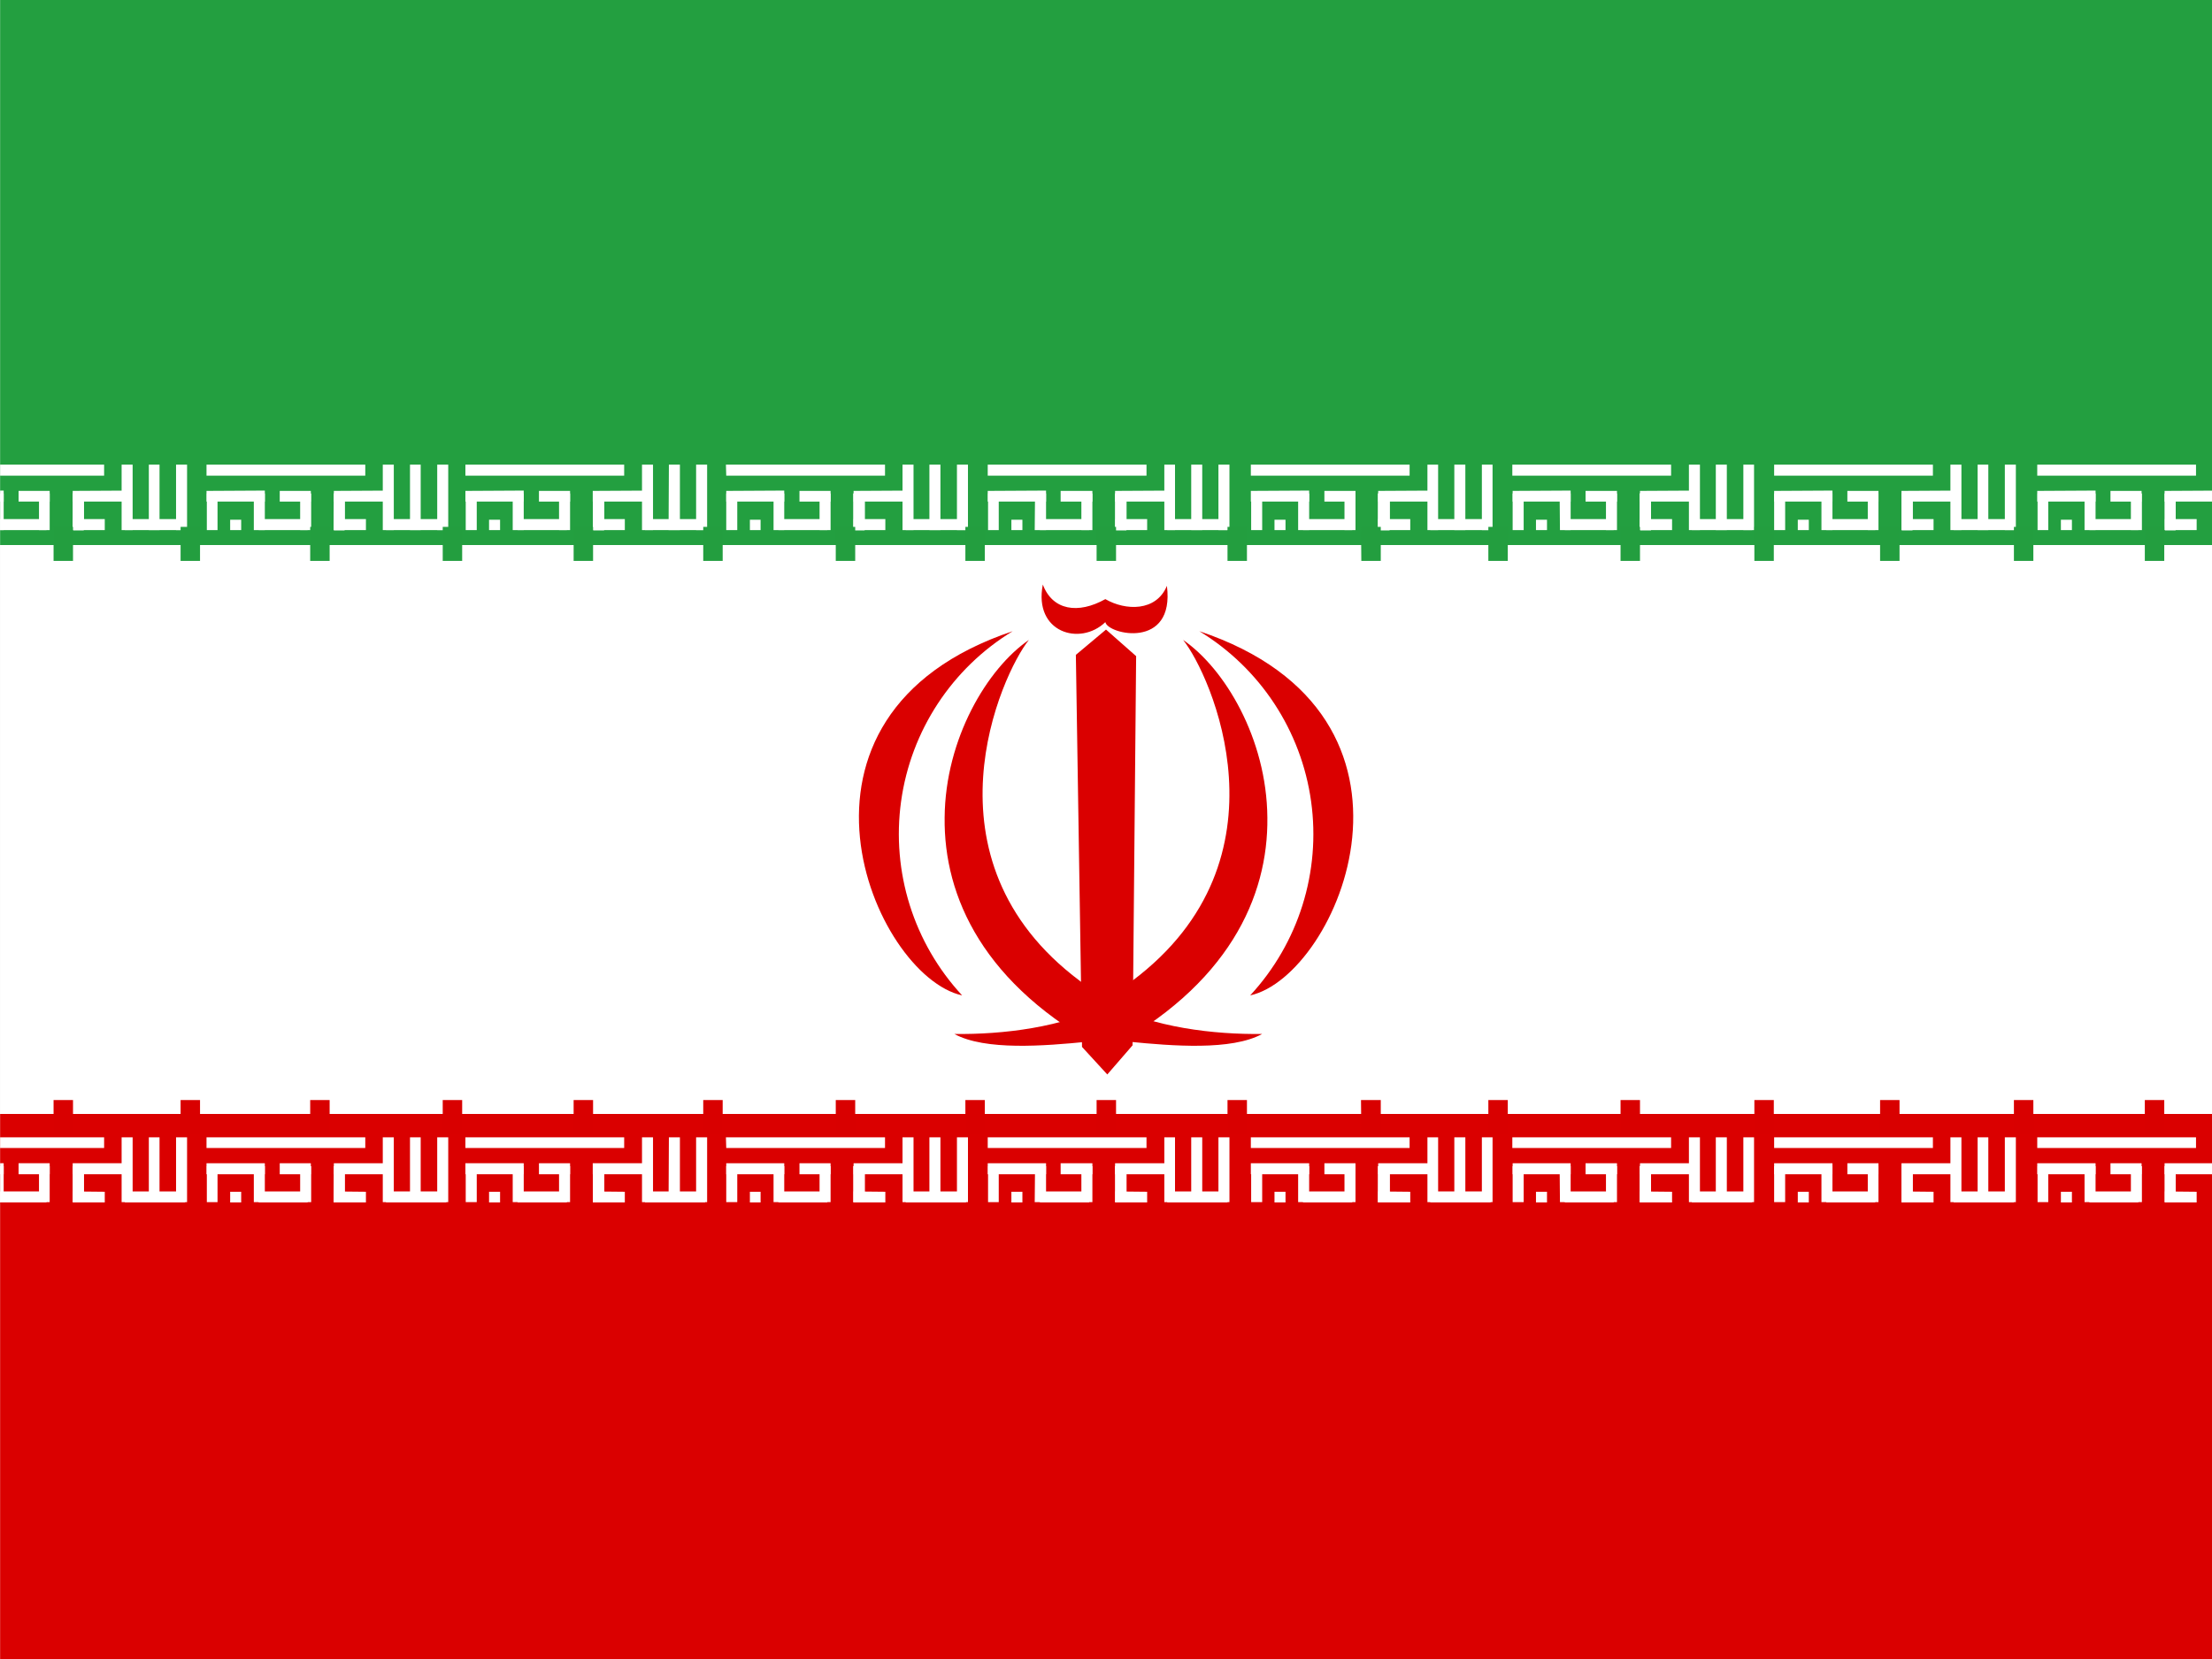
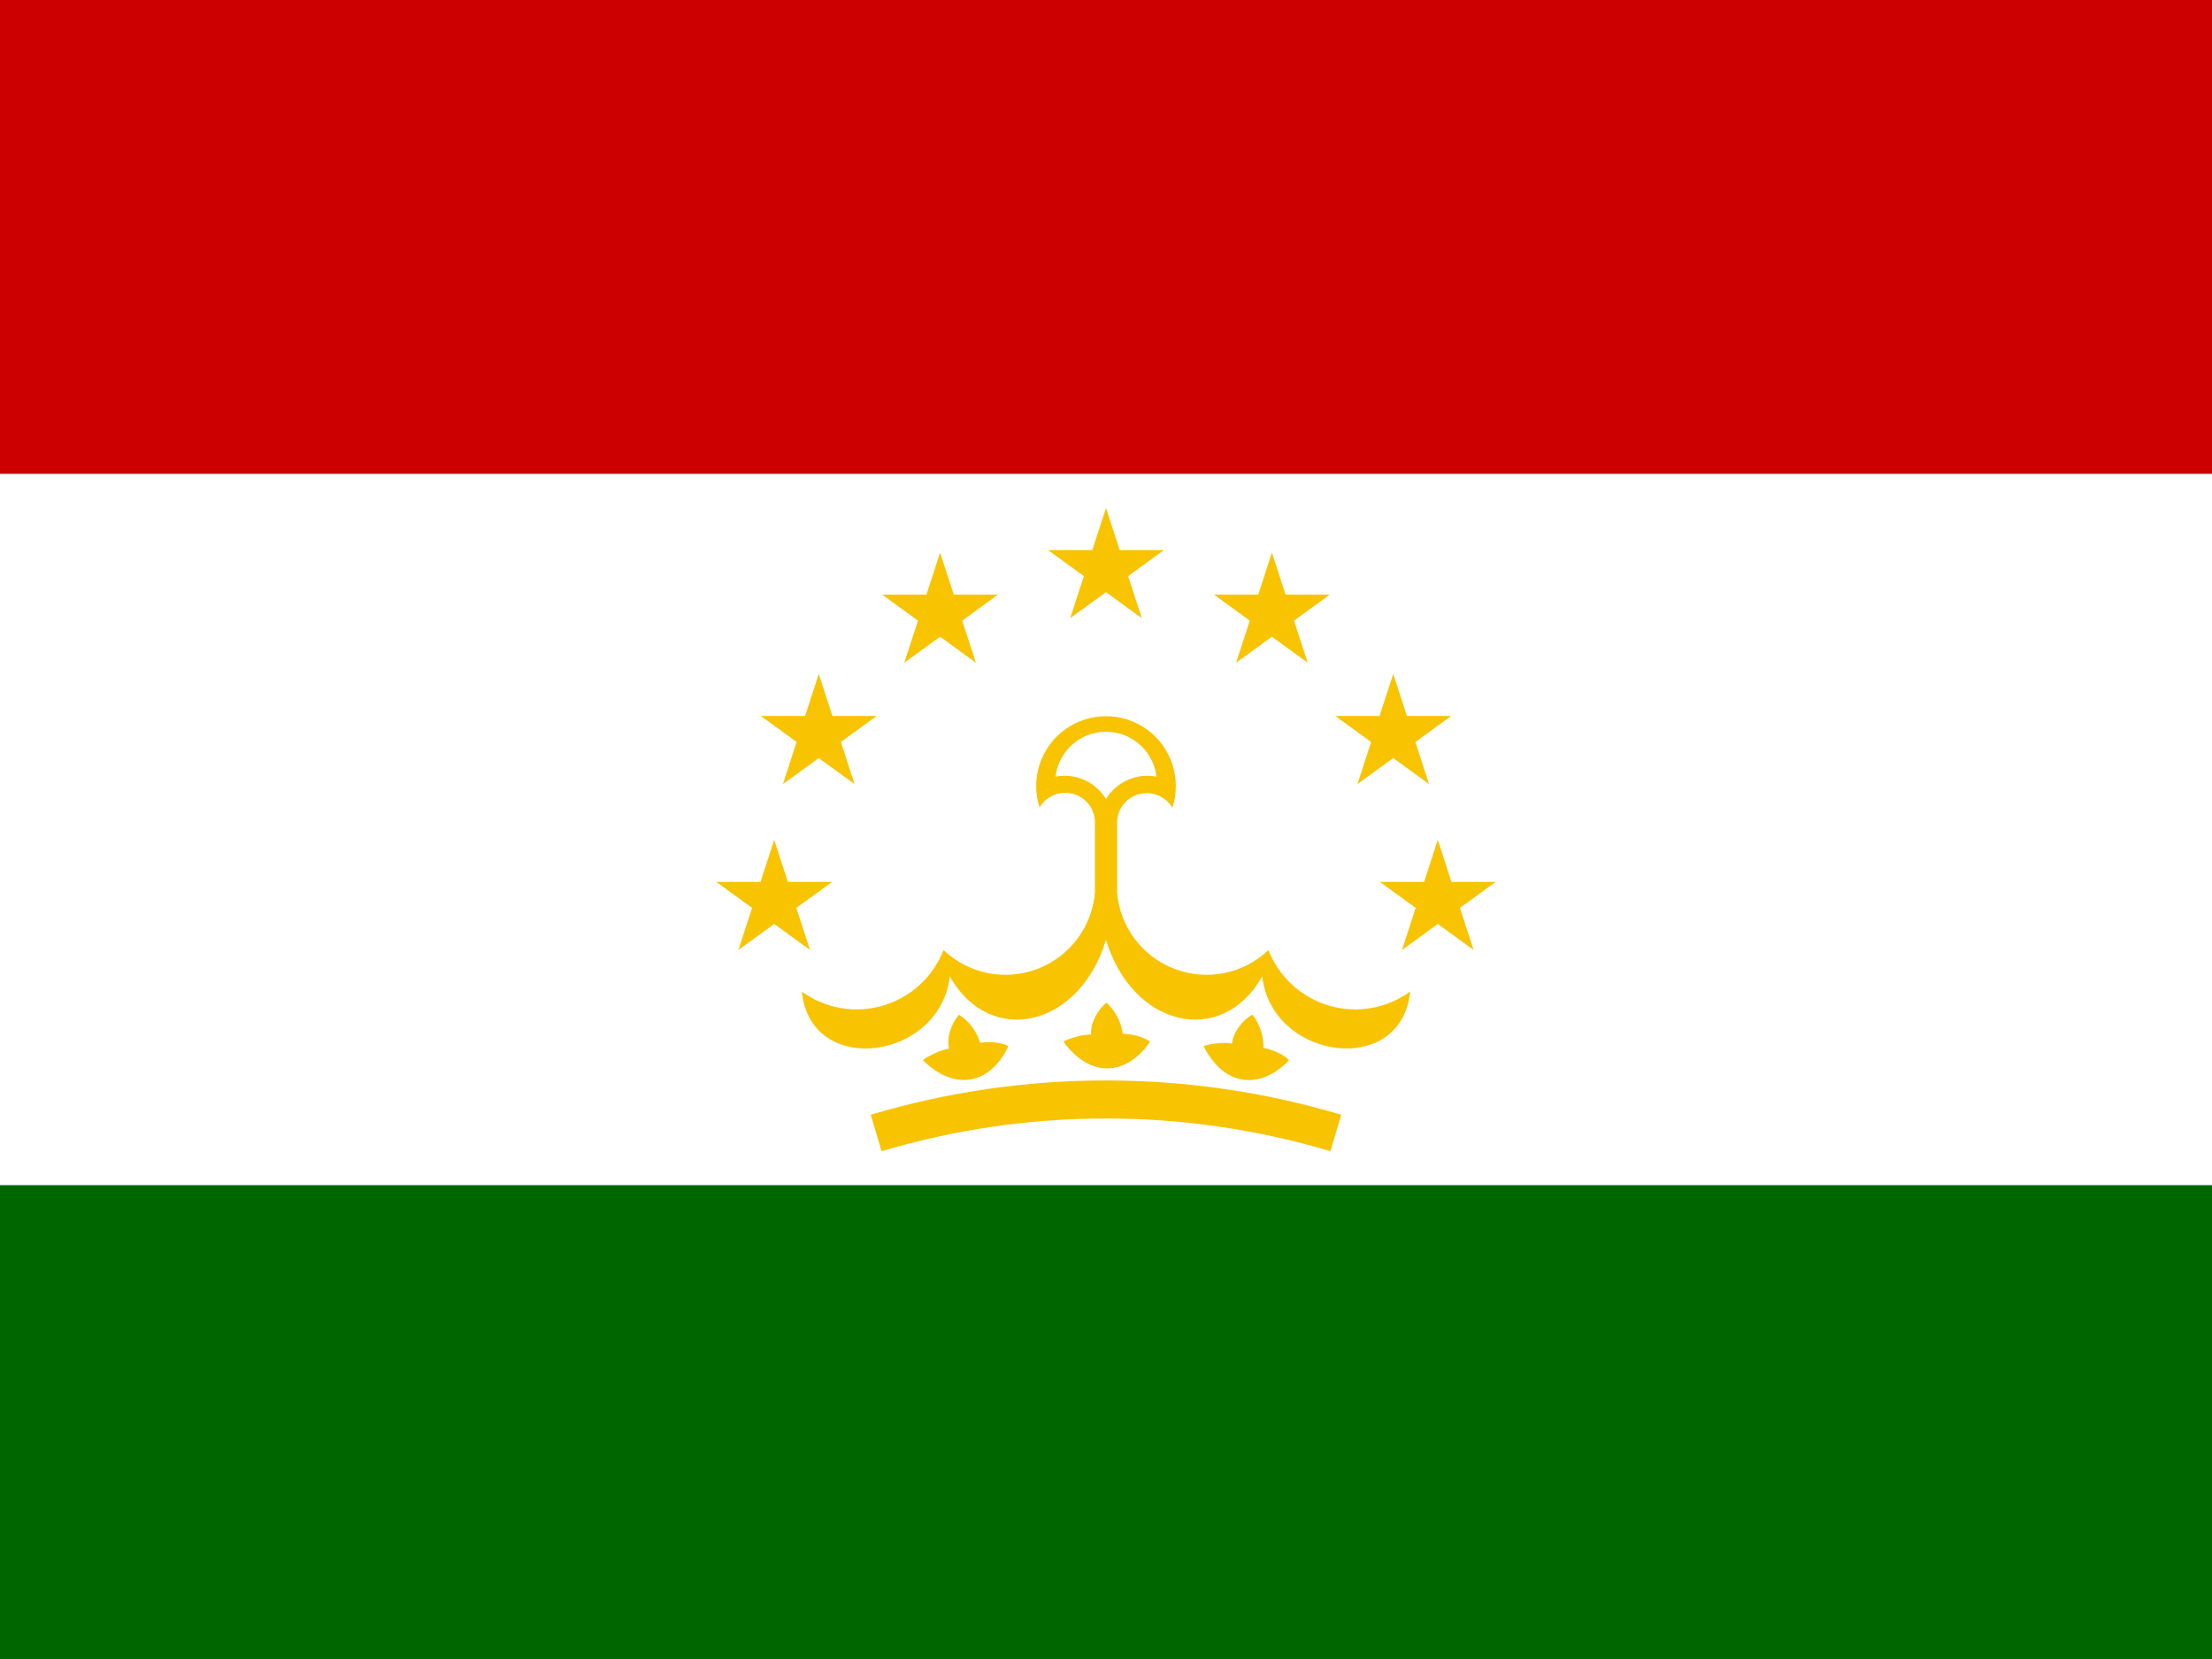
- <svg xmlns="http://www.w3.org/2000/svg" id="f10_1" viewBox="0 0 640 480">
-   <defs>
-     <clipPath id="f10_2">
-       <path fill-opacity=".7" d="M-85.3 0h682.7v512H-85.3z" />
-     </clipPath>
-   </defs>
-   <g fill-rule="evenodd" clip-path="url(#f10_2)" transform="translate(80)scale(.9375)">
-     <path fill="#fff" d="M-192 0h896v512h-896z" />
-     <path fill="#da0000" d="M-192 343.8h896V512h-896z" />
-     <g fill="#fff" stroke-width="1pt">
-       <path d="M-21.6 351h49v3.3h-49zm7.3 16.8h3.4v3.3h-3.4zm41.9 0v3.3h-9.8v-3.4zm5.2-16.8h3.4v20h-3.4z" />
-       <path d="M52.4 367.7v3.4H33.8v-3.4zm-34.6-7.9H21v11.3h-3.3z" />
-       <path d="M49.6 351H53v20h-3.4zm-8.4 0h3.3v20h-3.3zm-44.8 8v3.4h-18V359zm39.3 0v3.4h-18V359z" />
-       <path d="M17.8 359.9H21V371h-3.3z" />
-       <path d="M17.8 359.9H21V371h-3.3z" />
-       <path d="M17.8 359.9H21V371h-3.3zm-39.3 0h3.3V371h-3.3zm28.8 0h3.4V371H7.3zm-14.3 0h3.4V371H-7z" />
-       <path d="M9.6 367.7v3.4H-5.5v-3.4zm1-8.7v3.4H1V359z" />
-     </g>
-     <g fill="#fff" stroke-width="1pt">
-       <path d="M-102.2 351h49v3.3h-49zm7.3 16.8h3.4v3.3H-95zm41.9 0v3.3h-9.8v-3.4zm5.2-16.8h3.4v20h-3.4z" />
-       <path d="M-28.2 367.7v3.4h-18.6v-3.4zm-34.6-7.9h3.3v11.3h-3.3z" />
-       <path d="M-31 351h3.4v20H-31zm-8.4 0h3.3v20h-3.3zm-44.8 8v3.4h-18V359zm39.3 0v3.4h-18V359z" />
-       <path d="M-62.8 359.9h3.3V371h-3.3z" />
-       <path d="M-62.8 359.9h3.3V371h-3.3z" />
-       <path d="M-62.8 359.9h3.3V371h-3.3zm-39.3 0h3.3V371h-3.3zm28.8 0h3.3V371h-3.3zm-14.3 0h3.4V371h-3.4z" />
-       <path d="M-71 367.7v3.4h-15v-3.4zm1-8.7v3.4h-9.6V359z" />
-     </g>
-     <g fill="#fff" stroke-width="1pt">
-       <path d="M58.3 351h49v3.3h-49zm7.3 16.8H69v3.3h-3.4zm41.9 0v3.3h-9.8v-3.4zm5.3-16.8h3.4v20h-3.4z" />
-       <path d="M132.3 367.7v3.4h-18.6v-3.4zm-34.6-7.9h3.4v11.3h-3.4z" />
-       <path d="M129.5 351h3.4v20h-3.4zm-8.4 0h3.4v20H121zm-44.8 8v3.4h-18V359zm39.3 0v3.4h-18V359z" />
-       <path d="M97.7 359.9h3.4V371h-3.4z" />
-       <path d="M97.7 359.9h3.4V371h-3.4z" />
-       <path d="M97.7 359.9h3.4V371h-3.4zm-39.3 0h3.4V371h-3.4zm28.8 0h3.4V371h-3.4zm-14.3 0h3.4V371h-3.4z" />
-       <path d="M89.6 367.7v3.4H74.4v-3.4zm1-8.7v3.4H81V359z" />
-     </g>
-     <g fill="#fff" stroke-width="1pt">
-       <path d="M622.7 351h49v3.3h-49zm7.3 16.8h3.4v3.3H630zm41.9 0v3.3H662v-3.4zm5.3-16.8h3.3v20h-3.4z" />
-       <path d="M696.7 367.7v3.4H678v-3.4zm-34.6-7.9h3.4v11.3H662z" />
-       <path d="M694 351h3.3v20h-3.4zm-8.5 0h3.4v20h-3.4zm-44.8 8v3.4h-18V359zm39.3 0v3.4h-18V359z" />
-       <path d="M662 359.9h3.5V371H662z" />
-       <path d="M662 359.9h3.5V371H662z" />
-       <path d="M662 359.9h3.5V371H662zm-39.2 0h3.4V371h-3.4zm28.8 0h3.4V371h-3.4zm-14.3 0h3.4V371h-3.4z" />
-       <path d="M654 367.7v3.4h-15.2v-3.4zm1-8.7v3.4h-9.6V359z" />
-     </g>
-     <g fill="#fff" stroke-width="1pt">
-       <path d="M138.7 351h49.1v3.3h-49zm7.4 16.8h3.3v3.3h-3.3zm41.8 0v3.3h-9.8v-3.4zm5.3-16.8h3.4v20h-3.4z" />
-       <path d="M212.8 367.7v3.4h-18.6v-3.4zm-34.7-7.9h3.4v11.3h-3.4z" />
-       <path d="M210 351h3.4v20H210zm-8.5 0h3.4v20h-3.4zm-44.8 8v3.4h-17.9V359zm39.3 0v3.4h-17.9V359z" />
-       <path d="M178.1 359.9h3.4V371h-3.4z" />
-       <path d="M178.1 359.9h3.4V371h-3.4z" />
-       <path d="M178.1 359.9h3.4V371h-3.4zm-39.3 0h3.4V371h-3.4zm28.8 0h3.4V371h-3.4zm-14.2 0h3.3V371h-3.3z" />
-       <path d="M170 367.7v3.4h-15.1v-3.4zm1-8.7v3.4h-9.6V359z" />
-     </g>
-     <g fill="#fff" stroke-width="1pt">
-       <path d="M219.5 351h49v3.3h-49zm7.3 16.8h3.4v3.3h-3.4zm41.9 0v3.3h-9.8v-3.4zM274 351h3.3v20H274z" />
-       <path d="M293.5 367.7v3.4h-18.6v-3.4zm-34.6-7.9h3.4v11.3h-3.4z" />
-       <path d="M290.7 351h3.4v20h-3.4zm-8.4 0h3.4v20h-3.4zm-44.8 8v3.4h-18V359zm39.3 0v3.4h-18V359z" />
-       <path d="M258.9 359.9h3.4V371h-3.4z" />
-       <path d="M258.9 359.9h3.4V371h-3.4z" />
-       <path d="M258.9 359.9h3.4V371h-3.4zm-39.3 0h3.3V371h-3.3zm28.8 0h3.4V371h-3.4zm-14.3 0h3.4V371H234z" />
-       <path d="M250.8 367.7v3.4h-15.2v-3.4zm1-8.7v3.4H242V359z" />
-     </g>
-     <path fill="#239f40" d="M-192 0h896v168.2h-896z" />
-     <g fill="#fff" stroke-width="1pt">
-       <path d="M300.7 351h49v3.3h-49zm7.3 16.8h3.4v3.3H308zm41.9 0v3.3H340v-3.4zm5.3-16.8h3.3v20h-3.3z" />
-       <path d="M374.7 367.7v3.4h-18.6v-3.4zm-34.6-7.9h3.4v11.3H340z" />
-       <path d="M372 351h3.3v20H372zm-8.5 0h3.4v20h-3.4zm-44.8 8v3.4h-18V359zm39.3 0v3.4h-18V359z" />
-       <path d="M340 359.9h3.5V371H340z" />
-       <path d="M340 359.9h3.5V371H340z" />
-       <path d="M340 359.9h3.5V371H340zm-39.2 0h3.4V371h-3.4zm28.8 0h3.4V371h-3.4zm-14.3 0h3.4V371h-3.4z" />
-       <path d="M332 367.7v3.4h-15.2v-3.4zm1-8.7v3.4h-9.6V359z" />
-     </g>
-     <g fill="#fff" stroke-width="1pt">
-       <path d="M381.4 351h49v3.3h-49zm7.3 16.8h3.4v3.3h-3.4zm42 0v3.3h-9.9v-3.4zm5.2-16.8h3.4v20h-3.4z" />
-       <path d="M455.4 367.7v3.4h-18.6v-3.4zm-34.6-7.9h3.4v11.3h-3.4z" />
-       <path d="M452.7 351h3.3v20h-3.3zm-8.5 0h3.4v20h-3.4zm-44.8 8v3.4h-17.9V359zm39.3 0v3.4h-17.9V359z" />
-       <path d="M420.8 359.9h3.4V371h-3.4z" />
-       <path d="M420.8 359.9h3.4V371h-3.4z" />
-       <path d="M420.8 359.9h3.4V371h-3.4zm-39.3 0h3.4V371h-3.4zm28.8 0h3.4V371h-3.4zm-14.3 0h3.4V371h-3.3z" />
-       <path d="M412.7 367.7v3.4h-15.1v-3.4zm1-8.7v3.4H404V359z" />
-     </g>
-     <g fill="#fff" stroke-width="1pt">
-       <path d="M462.2 351h49v3.3h-49zm7.3 16.8h3.4v3.3h-3.4zm41.9 0v3.3h-9.8v-3.4zm5.2-16.8h3.4v20h-3.4z" />
-       <path d="M536.2 367.7v3.4h-18.6v-3.4zm-34.7-7.9h3.4v11.3h-3.4z" />
-       <path d="M533.4 351h3.4v20h-3.4zm-8.4 0h3.3v20H525zm-44.8 8v3.4h-18V359zm39.3 0v3.4h-18V359z" />
-       <path d="M501.6 359.9h3.3V371h-3.3z" />
-       <path d="M501.6 359.9h3.3V371h-3.3z" />
-       <path d="M501.6 359.9h3.3V371h-3.3zm-39.4 0h3.4V371h-3.4zm28.9 0h3.3V371h-3.3zm-14.3 0h3.4V371h-3.4z" />
-       <path d="M493.4 367.7v3.4h-15.1v-3.4zm1-8.7v3.4h-9.6V359z" />
-     </g>
-     <g fill="#fff" stroke-width="1pt">
-       <path d="M543.4 351h49v3.3h-49zm7.3 16.8h3.4v3.3h-3.4zm41.9 0v3.3h-9.8v-3.4zm5.2-16.8h3.4v20h-3.4z" />
-       <path d="M617.4 367.7v3.4h-18.6v-3.4zm-34.6-7.9h3.3v11.3h-3.3z" />
-       <path d="M614.6 351h3.4v20h-3.4zm-8.4 0h3.3v20h-3.3zm-44.8 8v3.4h-18V359zm39.3 0v3.4h-18V359z" />
-       <path d="M582.8 359.9h3.3V371h-3.3z" />
-       <path d="M582.8 359.9h3.3V371h-3.3z" />
-       <path d="M582.8 359.9h3.3V371h-3.3zm-39.3 0h3.3V371h-3.3zm28.8 0h3.4V371h-3.4zm-14.3 0h3.4V371H558z" />
-       <path d="M574.6 367.7v3.4h-15.1v-3.4zm1-8.7v3.4H566V359z" />
-     </g>
-     <g fill="#fff" stroke-width="1pt">
-       <path d="M-183.8 351h49v3.3h-49zm7.3 16.8h3.4v3.3h-3.4zm42 0v3.3h-9.9v-3.4zm5.2-16.8h3.4v20h-3.4z" />
-       <path d="M-109.8 367.7v3.4h-18.6v-3.4zm-34.6-7.9h3.4v11.3h-3.4z" />
-       <path d="M-112.5 351h3.3v20h-3.3zm-8.5 0h3.4v20h-3.4zm-44.8 8v3.4h-17.9V359zm39.3 0v3.4h-17.9V359z" />
-       <path d="M-144.4 359.9h3.4V371h-3.4z" />
-       <path d="M-144.4 359.9h3.4V371h-3.4z" />
-       <path d="M-144.4 359.9h3.4V371h-3.4zm-39.3 0h3.4V371h-3.4zm28.8 0h3.4V371h-3.4zm-14.3 0h3.4V371h-3.4z" />
-       <path d="M-152.5 367.7v3.4h-15.2v-3.4zm1-8.7v3.4h-9.6V359z" />
-     </g>
-     <g fill="#fff" stroke-width="1pt">
-       <path d="M-21.6 143.4h49v3.4h-49zm7.3 17h3.4v3.2h-3.4zm41.9-.2v3.4h-9.8v-3.4zm5.2-16.8h3.4v20.2h-3.4z" />
-       <path d="M52.4 160.2v3.4H33.8v-3.4zm-34.6-7.9H21v11.3h-3.3z" />
-       <path d="M49.6 143.4H53v20.2h-3.4zm-8.4 0h3.3v20.2h-3.3zm-44.8 8v3.4h-18v-3.3zm39.3 0v3.4h-18v-3.3z" />
-       <path d="M17.8 152.3H21v11.3h-3.3z" />
-       <path d="M17.8 152.3H21v11.3h-3.3z" />
-       <path d="M17.8 152.3H21v11.3h-3.3zm-39.3 0h3.3v11.3h-3.3zm28.8 0h3.4v11.3H7.3zm-14.3 0h3.4v11.3H-7z" />
-       <path d="M9.6 160.2v3.4H-5.5v-3.4zm1-8.7v3.3H1v-3.3z" />
-     </g>
-     <g fill="#fff" stroke-width="1pt">
-       <path d="M-102.2 143.4h49v3.4h-49zm7.3 17h3.4v3.2H-95zm41.9-.2v3.4h-9.8v-3.4zm5.2-16.8h3.4v20.2h-3.4z" />
-       <path d="M-28.2 160.2v3.4h-18.6v-3.4zm-34.6-7.9h3.3v11.3h-3.3z" />
-       <path d="M-31 143.4h3.4v20.2H-31zm-8.4 0h3.3v20.2h-3.3zm-44.8 8v3.4h-18v-3.3zm39.3 0v3.4h-18v-3.3z" />
-       <path d="M-62.8 152.3h3.3v11.3h-3.3z" />
-       <path d="M-62.8 152.3h3.3v11.3h-3.3z" />
-       <path d="M-62.8 152.3h3.3v11.3h-3.3zm-39.3 0h3.3v11.3h-3.3zm28.8 0h3.3v11.3h-3.3zm-14.3 0h3.4v11.3h-3.4z" />
-       <path d="M-71 160.2v3.4h-15v-3.4zm1-8.7v3.3h-9.6v-3.3z" />
-     </g>
-     <g fill="#fff" stroke-width="1pt">
-       <path d="M58.3 143.4h49v3.4h-49zm7.3 17H69v3.2h-3.4zm41.9-.2v3.4h-9.8v-3.4zm5.3-16.8h3.4v20.2h-3.4z" />
-       <path d="M132.3 160.2v3.4h-18.6v-3.4zm-34.6-7.9h3.4v11.3h-3.4z" />
-       <path d="M129.5 143.4h3.4v20.2h-3.4zm-8.4 0h3.4v20.2H121zm-44.8 8v3.4h-18v-3.3zm39.3 0v3.4h-18v-3.3z" />
-       <path d="M97.7 152.3h3.4v11.3h-3.4z" />
-       <path d="M97.7 152.3h3.4v11.3h-3.4z" />
-       <path d="M97.7 152.3h3.4v11.3h-3.4zm-39.3 0h3.4v11.3h-3.4zm28.8 0h3.4v11.3h-3.4zm-14.3 0h3.4v11.3h-3.4z" />
-       <path d="M89.6 160.2v3.4H74.4v-3.4zm1-8.7v3.3H81v-3.3z" />
-     </g>
-     <g fill="#fff" stroke-width="1pt">
-       <path d="M622.7 143.4h49v3.4h-49zm7.3 17h3.4v3.2H630zm41.9-.2v3.4H662v-3.4zm5.3-16.8h3.3v20.2h-3.4z" />
-       <path d="M696.7 160.2v3.4H678v-3.4zm-34.6-7.9h3.4v11.3H662z" />
-       <path d="M694 143.4h3.3v20.2h-3.4zm-8.5 0h3.4v20.2h-3.4zm-44.8 8v3.4h-18v-3.3zm39.3 0v3.4h-18v-3.3z" />
-       <path d="M662 152.3h3.5v11.3H662z" />
-       <path d="M662 152.3h3.5v11.3H662z" />
-       <path d="M662 152.3h3.5v11.3H662zm-39.2 0h3.4v11.3h-3.4zm28.8 0h3.4v11.3h-3.4zm-14.3 0h3.4v11.3h-3.4z" />
-       <path d="M654 160.2v3.4h-15.2v-3.4zm1-8.7v3.3h-9.6v-3.3z" />
-     </g>
-     <g fill="#fff" stroke-width="1pt">
-       <path d="M138.7 143.4h49.1v3.4h-49zm7.4 17h3.3v3.2h-3.3zm41.8-.2v3.4h-9.8v-3.4zm5.3-16.8h3.4v20.2h-3.4z" />
-       <path d="M212.8 160.2v3.4h-18.6v-3.4zm-34.7-7.9h3.4v11.3h-3.4z" />
-       <path d="M210 143.4h3.4v20.2H210zm-8.5 0h3.4v20.2h-3.4zm-44.8 8v3.4h-17.9v-3.3zm39.3 0v3.4h-17.9v-3.3z" />
-       <path d="M178.1 152.3h3.4v11.3h-3.4z" />
-       <path d="M178.1 152.3h3.4v11.3h-3.4z" />
-       <path d="M178.1 152.3h3.4v11.3h-3.4zm-39.3 0h3.4v11.3h-3.4zm28.8 0h3.4v11.3h-3.4zm-14.2 0h3.3v11.3h-3.3z" />
-       <path d="M170 160.2v3.4h-15.1v-3.4zm1-8.7v3.3h-9.6v-3.3z" />
-     </g>
-     <g fill="#fff" stroke-width="1pt">
-       <path d="M219.5 143.4h49v3.4h-49zm7.3 17h3.4v3.2h-3.4zm41.9-.2v3.4h-9.8v-3.4zm5.3-16.8h3.3v20.2H274z" />
-       <path d="M293.5 160.2v3.4h-18.6v-3.4zm-34.6-7.9h3.4v11.3h-3.4z" />
-       <path d="M290.7 143.4h3.4v20.2h-3.4zm-8.4 0h3.4v20.2h-3.4zm-44.8 8v3.4h-18v-3.3zm39.3 0v3.4h-18v-3.3z" />
-       <path d="M258.9 152.3h3.4v11.3h-3.4z" />
-       <path d="M258.9 152.3h3.4v11.3h-3.4z" />
-       <path d="M258.9 152.3h3.4v11.3h-3.4zm-39.3 0h3.3v11.3h-3.3zm28.8 0h3.4v11.3h-3.4zm-14.3 0h3.4v11.3H234z" />
-       <path d="M250.8 160.2v3.4h-15.2v-3.4zm1-8.7v3.3H242v-3.3z" />
-     </g>
-     <g fill="#fff" stroke-width="1pt">
-       <path d="M300.7 143.4h49v3.4h-49zm7.3 17h3.4v3.2H308zm41.9-.2v3.4H340v-3.4zm5.3-16.8h3.3v20.2h-3.3z" />
-       <path d="M374.7 160.2v3.4h-18.6v-3.4zm-34.6-7.9h3.4v11.3H340z" />
-       <path d="M372 143.4h3.3v20.2H372zm-8.5 0h3.4v20.2h-3.4zm-44.8 8v3.4h-18v-3.3zm39.3 0v3.4h-18v-3.3z" />
-       <path d="M340 152.3h3.5v11.3H340z" />
-       <path d="M340 152.3h3.5v11.3H340z" />
-       <path d="M340 152.3h3.5v11.3H340zm-39.2 0h3.4v11.3h-3.4zm28.8 0h3.4v11.3h-3.4zm-14.3 0h3.4v11.3h-3.4z" />
-       <path d="M332 160.2v3.4h-15.2v-3.4zm1-8.7v3.3h-9.6v-3.3z" />
-     </g>
-     <g fill="#fff" stroke-width="1pt">
-       <path d="M381.4 143.4h49v3.4h-49zm7.3 17h3.4v3.2h-3.4zm42-.2v3.4h-9.9v-3.4zm5.2-16.8h3.4v20.2h-3.4z" />
-       <path d="M455.4 160.2v3.4h-18.6v-3.4zm-34.6-7.9h3.4v11.3h-3.4z" />
-       <path d="M452.7 143.4h3.3v20.2h-3.3zm-8.5 0h3.4v20.2h-3.4zm-44.8 8v3.4h-17.9v-3.3zm39.3 0v3.4h-17.9v-3.3z" />
-       <path d="M420.8 152.3h3.4v11.3h-3.4z" />
-       <path d="M420.8 152.3h3.4v11.3h-3.4z" />
-       <path d="M420.8 152.3h3.4v11.3h-3.4zm-39.3 0h3.4v11.3h-3.4zm28.8 0h3.4v11.3h-3.4zm-14.3 0h3.4v11.3h-3.3z" />
-       <path d="M412.7 160.2v3.4h-15.1v-3.4zm1-8.7v3.3H404v-3.3z" />
-     </g>
-     <g fill="#fff" stroke-width="1pt">
-       <path d="M462.2 143.4h49v3.4h-49zm7.3 17h3.4v3.2h-3.4zm41.9-.2v3.4h-9.8v-3.4zm5.2-16.8h3.4v20.2h-3.4z" />
-       <path d="M536.2 160.2v3.4h-18.6v-3.4zm-34.7-7.9h3.4v11.3h-3.4z" />
-       <path d="M533.4 143.4h3.4v20.2h-3.4zm-8.4 0h3.3v20.2H525zm-44.8 8v3.4h-18v-3.3zm39.3 0v3.4h-18v-3.3z" />
-       <path d="M501.6 152.3h3.3v11.3h-3.3z" />
-       <path d="M501.6 152.3h3.3v11.3h-3.3z" />
-       <path d="M501.6 152.3h3.3v11.3h-3.3zm-39.4 0h3.4v11.3h-3.4zm28.9 0h3.3v11.3h-3.3zm-14.3 0h3.4v11.3h-3.4z" />
-       <path d="M493.4 160.2v3.4h-15.1v-3.4zm1-8.7v3.3h-9.6v-3.3z" />
-     </g>
-     <g fill="#fff" stroke-width="1pt">
-       <path d="M543.4 143.4h49v3.4h-49zm7.3 17h3.4v3.2h-3.4zm41.9-.2v3.4h-9.8v-3.4zm5.2-16.8h3.4v20.2h-3.4z" />
-       <path d="M617.4 160.2v3.4h-18.6v-3.4zm-34.6-7.9h3.3v11.3h-3.3z" />
-       <path d="M614.6 143.4h3.4v20.2h-3.4zm-8.4 0h3.3v20.2h-3.3zm-44.8 8v3.4h-18v-3.3zm39.3 0v3.4h-18v-3.3z" />
-       <path d="M582.8 152.3h3.3v11.3h-3.3z" />
-       <path d="M582.8 152.3h3.3v11.3h-3.3z" />
-       <path d="M582.8 152.3h3.3v11.3h-3.3zm-39.3 0h3.3v11.3h-3.3zm28.8 0h3.4v11.3h-3.4zm-14.3 0h3.4v11.3H558z" />
-       <path d="M574.6 160.2v3.4h-15.1v-3.4zm1-8.7v3.3H566v-3.3z" />
-     </g>
-     <g fill="#fff" stroke-width="1pt">
-       <path d="M-183.8 143.4h49v3.4h-49zm7.3 17h3.4v3.2h-3.4zm42-.2v3.4h-9.9v-3.4zm5.2-16.8h3.4v20.2h-3.4z" />
-       <path d="M-109.8 160.2v3.4h-18.6v-3.4zm-34.6-7.9h3.4v11.3h-3.4z" />
-       <path d="M-112.5 143.4h3.3v20.2h-3.3zm-8.5 0h3.4v20.2h-3.4zm-44.8 8v3.4h-17.9v-3.3zm39.3 0v3.4h-17.9v-3.3z" />
-       <path d="M-144.4 152.3h3.4v11.3h-3.4z" />
-       <path d="M-144.4 152.3h3.4v11.3h-3.4z" />
-       <path d="M-144.4 152.3h3.4v11.3h-3.4zm-39.3 0h3.4v11.3h-3.4zm28.8 0h3.4v11.3h-3.4zm-14.3 0h3.4v11.3h-3.4z" />
-       <path d="M-152.5 160.2v3.4h-15.2v-3.4zm1-8.7v3.3h-9.6v-3.3z" />
-     </g>
-     <path fill="#d90000" d="M-68.8 339.5h6V350h-6zm160.5 0h6V350h-6zm-283.7 0h6V350h-6zm81.5 0h6V350h-6zm80.9 0h6V350h-6zm40 0h6V350h-6zm40.9 0h6V350h-6zm80.4 0h6V350h-6zm203 0h6.1V350h-6zm-162.1 0h6V350h-6zm40 0h6V350h-6zm40.5 0h6V350h-6zm40.4 0h6V350h-6zm323.2 0h6V350h-6zm-242.7 0h6V350h-6zm40.8 0h6V350h-6zm41.3 0h6V350h-6zm38.8 0h6V350h-6zm41.3 0h6V350h-6zm40.4 0h6V350h-6zm119.7 0h6V350h-6zm-38.8 0h6V350h-6zm-808.9 0h6V350h-6z" />
-     <path fill="#239e3f" d="M-68.8 162.6h6v10.5h-6zm160.5 0h6v10.5h-6zm-283.7 0h6v10.5h-6zm81.5 0h6v10.5h-6zm80.9 0h6v10.5h-6zm40 0h6v10.5h-6zm40.9 0h6v10.5h-6zm80.4 0h6v10.5h-6zm203 0h6.1v10.5h-6zm-162.1 0h6v10.5h-6zm40 0h6v10.5h-6zm40.5 0h6v10.5h-6zm40.4 0h6v10.5h-6zm323.2 0h6v10.5h-6zm-242.7 0h6v10.5h-6zm40.8 0h6v10.5h-6zm41.3 0h6v10.5h-6zm38.8 0h6v10.5h-6zm41.3 0h6v10.5h-6zm40.4 0h6v10.5h-6zm119.7 0h6v10.5h-6zm-38.8 0h6v10.5h-6zm-808.9 0h6v10.5h-6z" />
-     <g fill="#da0000">
-       <path d="M279.8 197.5c8.4 10.4 34.5 67.6-15.7 105.2-23.7 17.8-9 18.6-8.3 21.6 38-20.1 50.3-47.5 50-72-.2-24.4-13.2-46-26-54.8" />
-       <path d="M284.8 194.8a73.3 73.3 0 0 1 15.7 112.4c27.2-6 62-86.4-15.7-112.4m-57.6 0a73.3 73.3 0 0 0-15.6 112.4c-27.3-6-62-86.4 15.6-112.4" />
-       <path d="M232.2 197.5c-8.4 10.4-34.5 67.6 15.7 105.2 23.6 17.8 9 18.6 8.3 21.6-38-20.1-50.3-47.5-50-72 .2-24.4 13.2-46 26-54.8" />
-       <path d="M304.2 319.1c-14.9.2-33.6-2-47.5-9.3 2.3 4.5 4.2 7.3 6.5 11.7 13.2 1.3 31.5 2.8 41-2.4m-95 0c14.9.2 33.6-2 47.5-9.3-2.3 4.5-4.2 7.3-6.5 11.7-13.2 1.3-31.5 2.8-41-2.4m27.3-138.7c3 8 10.9 9.2 19.3 4.5 6.2 3.6 15.7 3.9 19-4.1 2.5 19.8-18.3 15-19 11.2-7.8 7.5-22.2 3.2-19.3-11.6" />
-       <path d="m256.4 331.6 7.8-9 1.1-120.1-9.3-8.2-9.3 7.8 1.9 121z" />
-     </g>
+ <svg xmlns="http://www.w3.org/2000/svg" xmlns:xlink="http://www.w3.org/1999/xlink" id="f10_1" viewBox="0 0 640 480">
+   <path fill="#060" d="M0 0h640v480H0z" />
+   <path fill="#fff" d="M0 0h640v342.9H0z" />
+   <path fill="#c00" d="M0 0h640v137.1H0z" />
+   <path fill="#f8c300" d="M300.8 233.6a8.6 8.6 0 0 1 16 4V272h6.4v-34.3a8.6 8.6 0 0 1 16-4 20.2 20.2 0 1 0-38.4 0" />
+   <path fill="#fff" d="M305.4 224.7a14 14 0 0 1 14.6 6.5 14 14 0 0 1 14.6-6.5 14.7 14.7 0 0 0-29.2 0" />
+   <path id="tj-a" fill="#f8c300" d="M316.8 258.3a26 26 0 0 1-43.8 16.6 27 27 0 0 1-41 12c2.5 25 40 19.9 42.8-4.4 11.7 20.7 37.6 14.7 45.2-10.6z" />
+   <use xlink:href="#tj-a" width="100%" height="100%" fill="#f8c300" transform="matrix(-1 0 0 1 640 0)" />
+   <path id="tj-b" fill="#f8c300" d="M291.8 302.6c-5.3 11.3-15.7 13.2-24.8 4.1 0 0 3.6-2.6 7.6-3.3-.8-3.1.7-7.5 2.9-9.8a15 15 0 0 1 6.1 8.1c5.5-.7 8.2 1 8.2 1z" />
+   <use xlink:href="#tj-b" width="100%" height="100%" fill="#f8c300" transform="rotate(9.4 320 551.3)" />
+   <use xlink:href="#tj-b" width="100%" height="100%" fill="#f8c300" transform="rotate(18.7 320 551.3)" />
+   <path fill="none" stroke="#f8c300" stroke-width="11" d="M253.5 327.8a233 233 0 0 1 133 0" />
+   <g fill="#f8c300" transform="translate(320 164.6)scale(.68571)">
+     <path id="tj-c" d="m301930 415571-790463-574305h977066l-790463 574305L0-513674z" transform="scale(.00005)" />
  </g>
+   <g id="tj-d" fill="#f8c300" transform="translate(320 260.6)scale(.68571)">
+     <use xlink:href="#tj-c" width="100%" height="100%" transform="translate(-70 -121.2)" />
+     <use xlink:href="#tj-c" width="100%" height="100%" transform="translate(-121.2 -70)" />
+     <use xlink:href="#tj-c" width="100%" height="100%" transform="translate(-140)" />
+   </g>
+   <use xlink:href="#tj-d" width="100%" height="100%" fill="#f8c300" transform="matrix(-1 0 0 1 640 0)" />
</svg>
